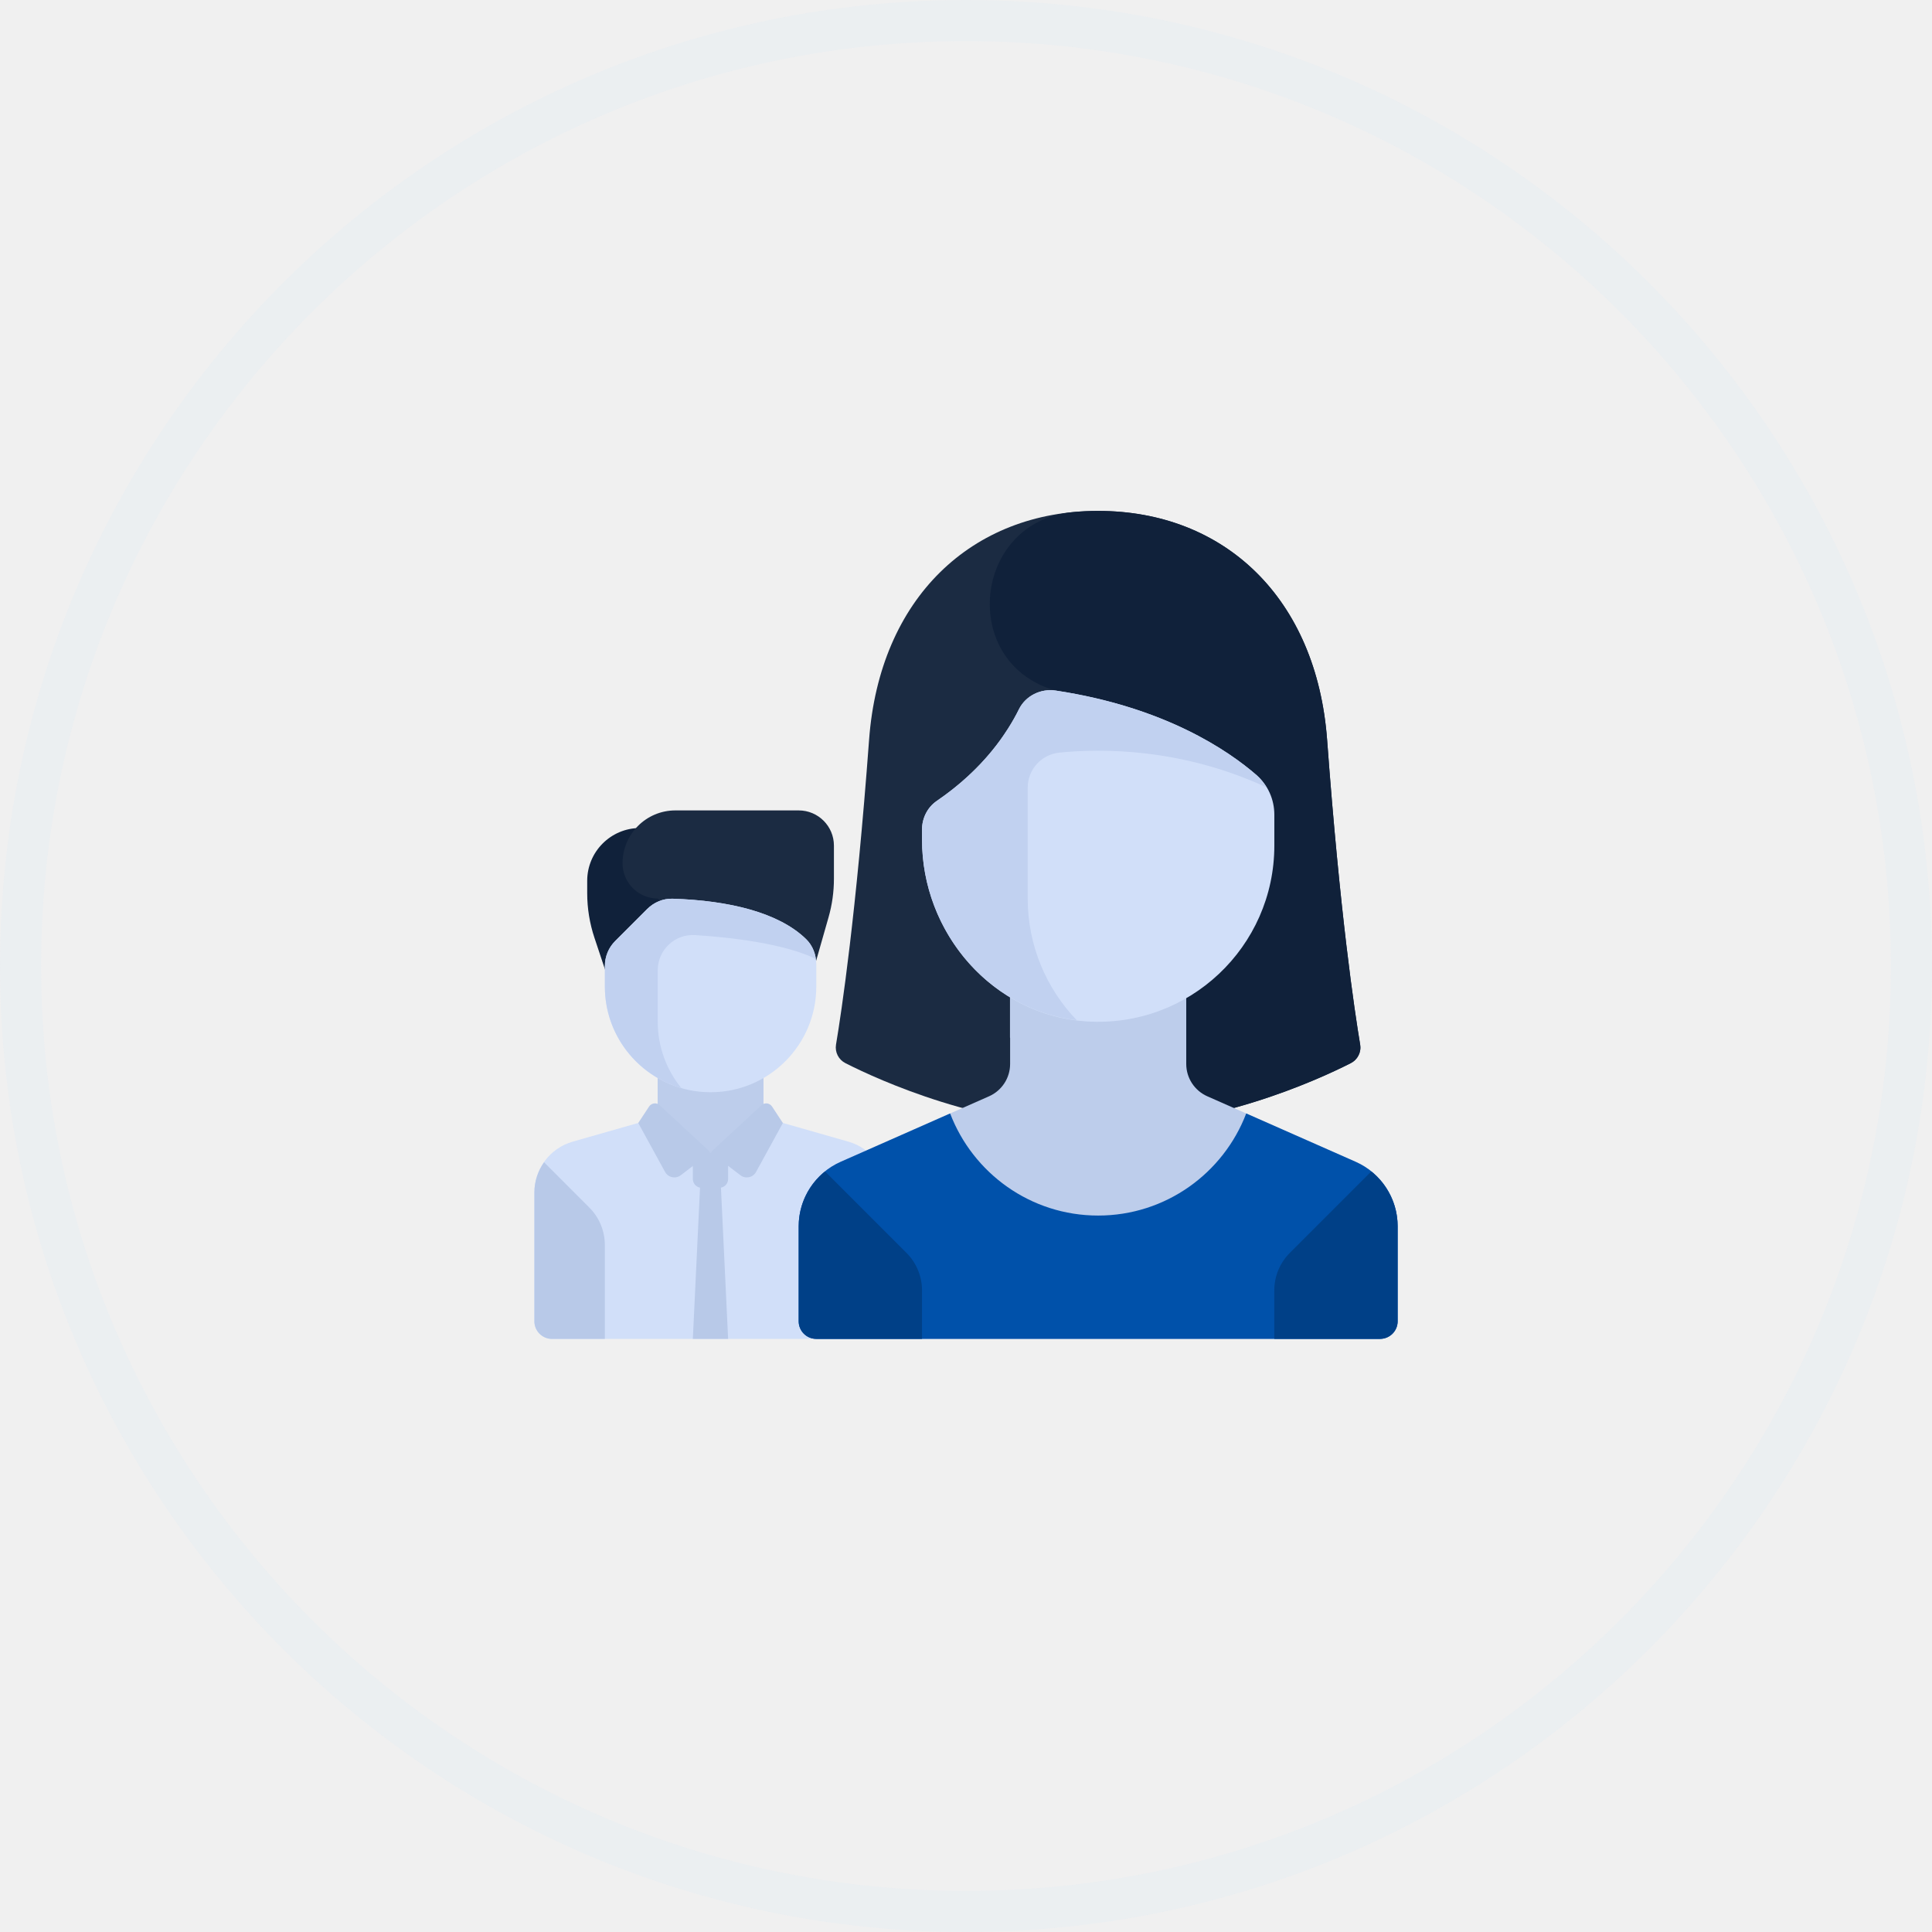
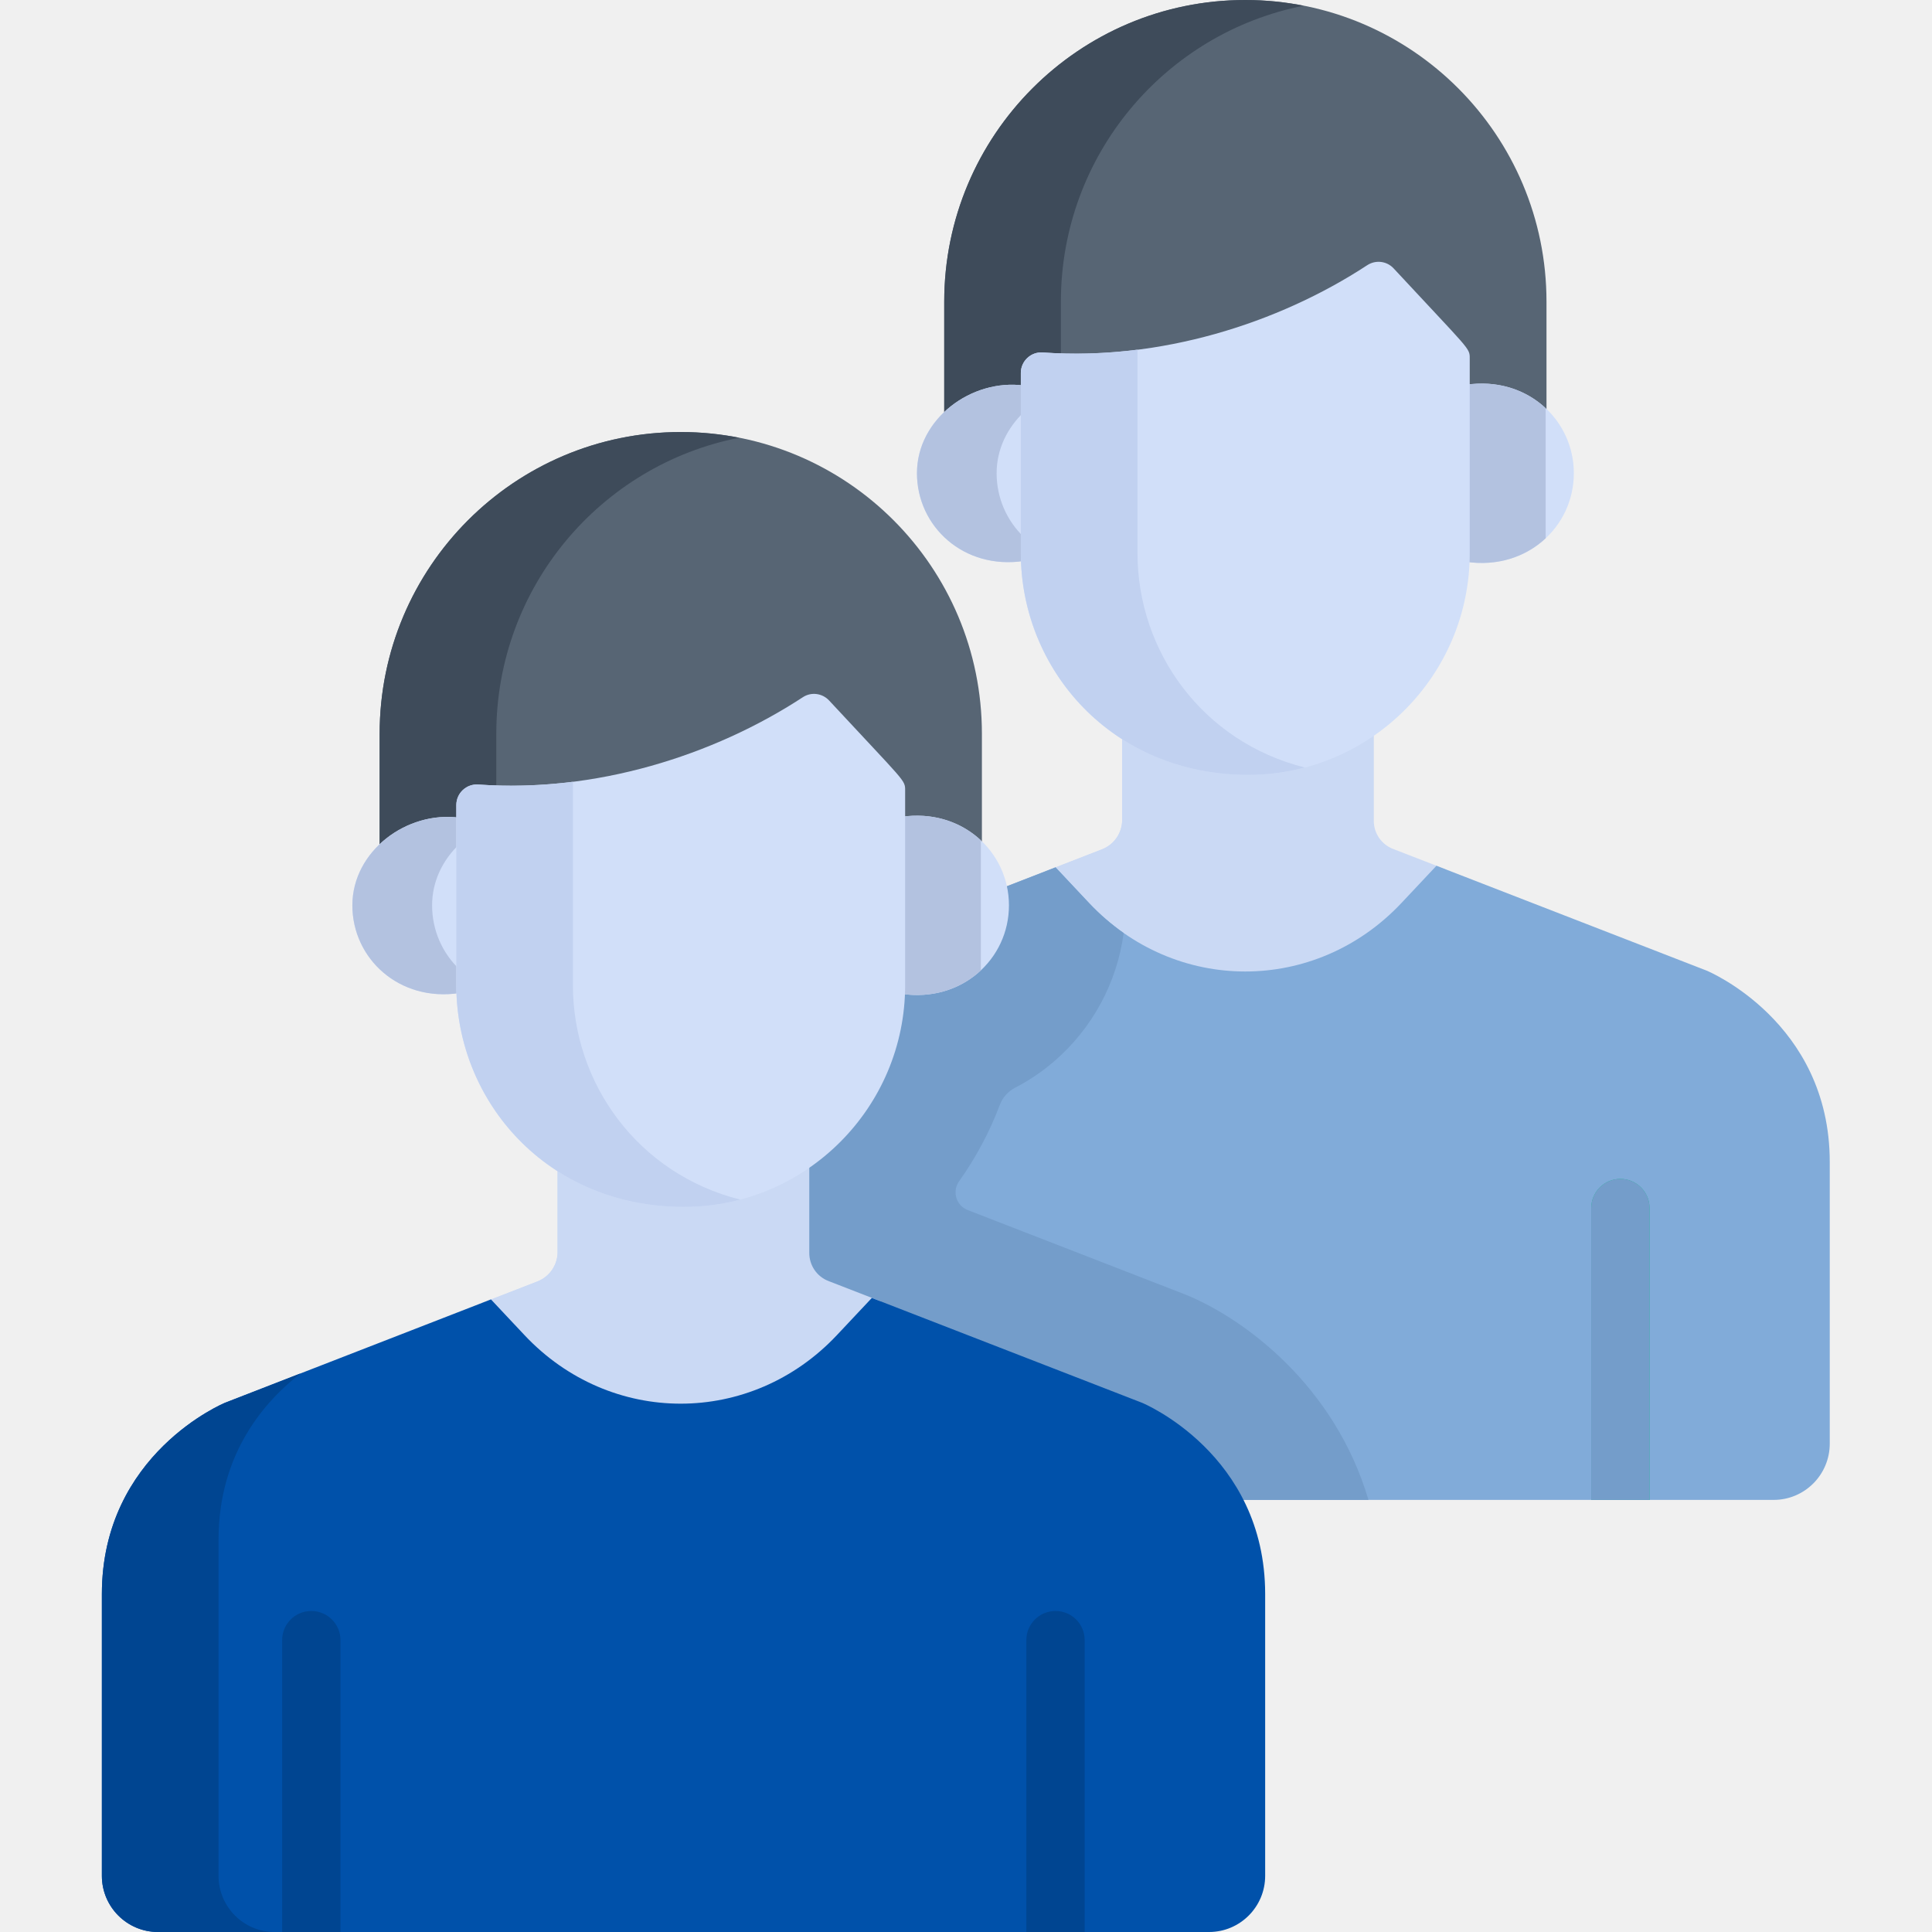
- <svg xmlns="http://www.w3.org/2000/svg" width="47" height="47" viewBox="0 0 47 47" fill="none">
-   <circle opacity="0.5" cx="23.5" cy="23.5" r="23" stroke="#E6EDF2" />
-   <path d="M14.285 21.428V21.729C14.285 22.098 14.345 22.464 14.461 22.813L15.142 24.857H16.428V20.143H15.571C14.861 20.143 14.285 20.718 14.285 21.428Z" fill="#10213A" />
-   <path d="M20.155 22.319L19.43 24.858L16.002 21.858C15.528 21.858 15.145 21.474 15.145 21.001C15.145 20.291 15.72 19.715 16.43 19.715H19.43C19.904 19.715 20.287 20.099 20.287 20.572V21.378C20.287 21.696 20.243 22.013 20.155 22.319Z" fill="#1B2B42" />
-   <path d="M18.571 26.143H16V28.039H18.571V26.143Z" fill="#BDCDEB" />
-   <path d="M16 26.93C16.398 27.091 16.831 27.182 17.286 27.182C17.741 27.182 18.174 27.091 18.571 26.93V26.143H16V26.93Z" fill="#BDCDEB" />
-   <path d="M20.639 27.773L18.571 27.183L17.286 28.036L16 27.183L13.932 27.773C13.38 27.931 13 28.436 13 29.01V32.143C13 32.38 13.192 32.572 13.429 32.572H21.143C21.38 32.572 21.571 32.38 21.571 32.143V29.01C21.571 28.436 21.191 27.931 20.639 27.773Z" fill="#D1DFF9" />
-   <path d="M17.713 32.571H16.855L17.07 28.039H17.498L17.713 32.571Z" fill="#B8C9E8" />
-   <path d="M17.286 26.571C15.866 26.571 14.715 25.42 14.715 24V23.498C14.715 23.27 14.805 23.052 14.966 22.892L15.743 22.115C15.908 21.95 16.133 21.855 16.365 21.863C17.735 21.906 18.948 22.199 19.611 22.847C19.773 23.005 19.858 23.227 19.858 23.454V24C19.858 25.42 18.706 26.571 17.286 26.571Z" fill="#D1DFF9" />
-   <path d="M16.001 23.604C16.001 23.11 16.416 22.717 16.909 22.748C17.774 22.803 19.058 22.948 19.846 23.327C19.82 23.146 19.742 22.975 19.611 22.847C18.948 22.199 17.735 21.906 16.365 21.863C16.133 21.855 15.908 21.95 15.743 22.115L14.966 22.892C14.805 23.052 14.715 23.271 14.715 23.498V24C14.715 25.173 15.501 26.16 16.574 26.469C16.217 26.029 16.001 25.469 16.001 24.857V23.604Z" fill="#C1D1F0" />
-   <path d="M14.714 30.287C14.714 29.946 14.579 29.619 14.338 29.378L13.235 28.274C13.087 28.485 13 28.739 13 29.01V32.143C13 32.38 13.192 32.572 13.429 32.572H14.714V30.287Z" fill="#B8C9E8" />
-   <path d="M17.498 28.896H17.07C16.951 28.896 16.855 28.8 16.855 28.682V28.039H17.713V28.682C17.713 28.8 17.617 28.896 17.498 28.896Z" fill="#B8C9E8" />
-   <path d="M17.287 28.035L16.561 28.59C16.436 28.686 16.255 28.648 16.179 28.509L15.527 27.319L15.79 26.919C15.848 26.831 15.972 26.815 16.05 26.888L17.287 28.035Z" fill="#B8C9E8" />
-   <path d="M17.285 28.035L18.012 28.59C18.137 28.686 18.318 28.648 18.393 28.509L19.045 27.319L18.782 26.919C18.724 26.831 18.6 26.815 18.523 26.888L17.285 28.035Z" fill="#B8C9E8" />
-   <path d="M26.713 27.429C29.517 27.429 32.034 26.282 32.859 25.864C33.027 25.779 33.12 25.597 33.088 25.411C32.955 24.617 32.597 22.236 32.285 18C32.03 14.554 29.79 12.429 26.713 12.429C23.636 12.429 21.396 14.554 21.142 18C20.829 22.236 20.471 24.617 20.338 25.411C20.307 25.597 20.4 25.779 20.568 25.864C21.392 26.282 23.909 27.429 26.713 27.429Z" fill="#1B2B42" />
-   <path d="M32.859 25.864C33.027 25.779 33.12 25.597 33.089 25.411C32.956 24.617 32.597 22.236 32.285 18C32.03 14.554 29.79 12.429 26.713 12.429C26.498 12.429 26.286 12.439 26.079 12.46C23.684 12.698 23.324 16.081 25.627 16.784C25.663 16.795 25.683 16.8 25.683 16.8L26.54 27.424C26.541 27.425 26.542 27.426 26.543 27.427C29.415 27.475 32.018 26.291 32.859 25.864Z" fill="#10213A" />
-   <path d="M19.43 32.143V29.831C19.43 29.152 19.83 28.537 20.451 28.263L24.062 26.669C24.372 26.531 24.573 26.224 24.573 25.884V24H28.858V25.884C28.858 26.224 29.059 26.531 29.369 26.669L32.979 28.263C33.6 28.537 34.001 29.152 34.001 29.831V32.143C34.001 32.38 33.809 32.571 33.572 32.571H19.858C19.622 32.571 19.43 32.38 19.43 32.143Z" fill="#BDCDEB" />
-   <path d="M32.98 28.263L30.317 27.087C29.763 28.538 28.361 29.571 26.715 29.571C25.069 29.571 23.668 28.538 23.114 27.087L20.451 28.263C19.83 28.537 19.43 29.152 19.43 29.831V32.143C19.43 32.38 19.622 32.571 19.858 32.571H33.572C33.809 32.571 34.001 32.38 34.001 32.143V29.831C34.001 29.152 33.6 28.537 32.98 28.263Z" fill="#0051AA" />
-   <path d="M24.57 25.242C25.223 25.542 25.947 25.714 26.713 25.714C27.479 25.714 28.203 25.542 28.856 25.242V24H24.57V25.242Z" fill="#BDCDEB" />
-   <path d="M30.569 18.857C29.881 18.259 28.336 17.201 25.686 16.8C25.319 16.744 24.949 16.925 24.786 17.258C24.514 17.813 23.936 18.702 22.787 19.485C22.559 19.641 22.43 19.905 22.43 20.181V20.425C22.43 22.707 24.152 24.7 26.43 24.848C28.926 25.009 31.001 23.033 31.001 20.571V19.82C31.001 19.451 30.847 19.099 30.569 18.857Z" fill="#D1DFF9" />
-   <path d="M30.809 19.153C30.743 19.045 30.667 18.942 30.569 18.857C29.881 18.259 28.336 17.201 25.686 16.8C25.319 16.744 24.949 16.925 24.786 17.258C24.72 17.392 24.633 17.548 24.527 17.715C24.198 18.237 23.662 18.887 22.794 19.481C22.564 19.638 22.43 19.903 22.43 20.181V20.425C22.43 22.628 24.036 24.556 26.195 24.82C25.457 24.051 25.001 23.008 25.001 21.857V19.163C25.001 18.722 25.332 18.354 25.771 18.309C26.801 18.205 28.74 18.196 30.809 19.153Z" fill="#C1D1F0" />
-   <path d="M20.071 28.498C19.673 28.819 19.43 29.305 19.43 29.831V32.143C19.43 32.38 19.622 32.571 19.858 32.571H22.43V31.39C22.43 31.049 22.294 30.722 22.053 30.48L20.071 28.498Z" fill="#004087" />
-   <path d="M33.359 28.498C33.757 28.819 34 29.305 34 29.831V32.143C34 32.38 33.808 32.571 33.571 32.571H31V31.39C31 31.049 31.136 30.722 31.377 30.48L33.359 28.498Z" fill="#004087" />
+ <svg xmlns="http://www.w3.org/2000/svg" width="26" height="26" viewBox="0 0 26 26" fill="none">
+   <g clip-path="url(#clip0_1304_6893)">
+     <path d="M16.759 0C14.521 0 12.707 1.818 12.707 4.06V5.696C12.978 5.444 13.454 5.308 13.83 5.358V5.155C13.83 4.995 13.967 4.868 14.126 4.88C15.693 4.993 17.197 4.494 18.402 3.705C18.515 3.631 18.664 3.649 18.755 3.748C19.786 4.858 19.689 4.815 19.689 4.96V5.357C20.101 5.295 20.558 5.423 20.812 5.66V4.06C20.812 1.818 18.998 0 16.759 0Z" fill="#576574" />
+     <path d="M14.277 4.06C14.277 2.087 15.682 0.443 17.544 0.077C17.29 0.027 17.028 0 16.759 0C14.521 0 12.707 1.818 12.707 4.06V5.696C12.978 5.444 13.454 5.308 13.83 5.358V5.155C13.83 4.995 13.967 4.868 14.126 4.88C14.176 4.883 14.226 4.886 14.277 4.889V4.06H14.277Z" fill="#3E4B5A" />
+     <path d="M13.779 7.475V5.188C13.075 5.094 12.34 5.635 12.34 6.368C12.34 7.086 12.971 7.672 13.781 7.549C13.78 7.524 13.779 7.5 13.779 7.475Z" fill="#D1DFF9" />
+     <path d="M19.729 5.178V7.485C19.729 7.51 19.727 7.535 19.727 7.56C20.541 7.683 21.18 7.093 21.18 6.369C21.18 5.643 20.541 5.056 19.729 5.178Z" fill="#D1DFF9" />
+     <path d="M13.779 7.228C13.55 7.009 13.412 6.703 13.412 6.368C13.412 6.044 13.557 5.757 13.779 5.546V5.188C13.075 5.094 12.34 5.635 12.34 6.368C12.34 7.086 12.971 7.672 13.781 7.549C13.78 7.524 13.779 7.5 13.779 7.475V7.228Z" fill="#B3C2E0" />
+     <path d="M20.801 5.494C20.538 5.247 20.157 5.114 19.729 5.178V7.485C19.729 7.51 19.727 7.535 19.727 7.56C20.157 7.625 20.537 7.491 20.801 7.244V5.494Z" fill="#B3C2E0" />
+     <path d="M14.521 12.181C15.751 13.491 17.763 13.491 18.993 12.181L19.448 11.696L18.746 11.424C18.591 11.364 18.488 11.214 18.488 11.047V9.719C18.009 10.05 17.428 10.245 16.802 10.245C16.148 10.245 15.572 10.065 15.102 9.764V11.033C15.102 11.208 14.994 11.366 14.831 11.429L14.086 11.719L14.521 12.181Z" fill="#CAD9F4" />
+     <path d="M16.664 10.243C16.067 10.22 15.539 10.044 15.102 9.765V11.033C15.102 11.209 14.994 11.367 14.831 11.43L14.086 11.719L14.521 12.182C15.112 12.812 15.885 13.138 16.664 13.162V10.243Z" fill="#CAD9F4" />
+     <path d="M22.967 13.062L19.331 11.651L18.862 12.15C17.705 13.382 15.811 13.382 14.654 12.15L14.205 11.672L10.626 13.062C10.626 13.062 8.969 13.745 8.969 15.637V19.428C8.969 19.846 9.307 20.185 9.724 20.185H23.869C24.286 20.185 24.624 19.846 24.624 19.428V15.637C24.624 13.745 22.967 13.062 22.967 13.062Z" fill="#81ABD9" />
+     <path d="M15.966 17.427C15.956 17.422 15.946 17.419 15.936 17.415L13.022 16.284C12.866 16.223 12.81 16.032 12.908 15.896C13.132 15.58 13.318 15.234 13.457 14.865C13.494 14.767 13.567 14.687 13.661 14.638C13.848 14.541 14.024 14.423 14.185 14.284C14.702 13.839 15.032 13.224 15.122 12.557C14.957 12.441 14.8 12.306 14.654 12.151L14.205 11.673L10.626 13.063C10.626 13.063 8.969 13.746 8.969 15.638V19.429C8.969 19.847 9.307 20.185 9.724 20.185H18.416C17.962 18.647 16.748 17.748 15.966 17.427Z" fill="#749DCA" />
+     <path d="M18.754 3.611C18.663 3.513 18.514 3.495 18.401 3.568C17.196 4.358 15.601 4.856 14.034 4.744C13.875 4.731 13.738 4.859 13.738 5.019V7.445C13.738 9.004 14.957 10.428 16.802 10.428C18.443 10.428 19.779 9.09 19.779 7.445V4.824C19.779 4.679 19.785 4.722 18.754 3.611Z" fill="#D1DFF9" />
+     <path d="M15.308 7.445V4.706C14.887 4.759 14.46 4.774 14.034 4.743C13.875 4.731 13.738 4.858 13.738 5.019V7.445C13.738 9.004 14.957 10.428 16.802 10.428C17.064 10.428 17.318 10.393 17.56 10.329C16.178 9.982 15.308 8.762 15.308 7.445Z" fill="#C1D1F0" />
+     <path d="M22.199 20.186V16.258C22.199 16.041 22.023 15.865 21.806 15.865C21.59 15.865 21.414 16.041 21.414 16.258V20.186H22.199Z" fill="#15BA8B" />
+     <path d="M22.199 20.186V16.258C22.199 16.041 22.023 15.865 21.806 15.865C21.59 15.865 21.414 16.041 21.414 16.258V20.186H22.199Z" fill="#749DCA" />
+     <path d="M6.923 17.997C8.153 19.306 10.166 19.306 11.395 17.997L11.851 17.512L11.148 17.239C10.993 17.179 10.891 17.029 10.891 16.862V15.534C10.411 15.866 9.83 16.06 9.205 16.06C8.55 16.06 7.975 15.88 7.504 15.579V16.848C7.504 17.024 7.396 17.181 7.233 17.245L6.488 17.534L6.923 17.997Z" fill="#CAD9F4" />
+     <path d="M9.07 16.058C8.471 16.035 7.942 15.86 7.504 15.579V16.848C7.504 17.024 7.396 17.181 7.233 17.245L6.488 17.534L6.923 17.997C7.515 18.627 8.289 18.953 9.07 18.977V16.058Z" fill="#CAD9F4" />
+     <path d="M15.369 18.878L11.733 17.467L11.264 17.966C10.107 19.198 8.214 19.198 7.057 17.966L6.607 17.487L3.028 18.878C3.028 18.878 1.371 19.56 1.371 21.453V25.244C1.371 25.661 1.709 26 2.126 26H16.271C16.688 26 17.026 25.661 17.026 25.244V21.453C17.026 19.56 15.369 18.878 15.369 18.878Z" fill="#0051AA" />
+     <path d="M2.941 25.244V20.72C2.941 19.559 3.564 18.855 4.046 18.482L3.028 18.878C3.028 18.878 1.371 19.56 1.371 21.453V25.244C1.371 25.662 1.709 26 2.126 26H3.696C3.279 26 2.941 25.661 2.941 25.244Z" fill="#004591" />
+     <path d="M4.582 26V22.072C4.582 21.855 4.406 21.68 4.189 21.68C3.972 21.68 3.797 21.855 3.797 22.072V26H4.582Z" fill="#004591" />
+     <path d="M14.597 26V22.072C14.597 21.855 14.422 21.68 14.205 21.68C13.988 21.68 13.812 21.855 13.812 22.072V26H14.597Z" fill="#004591" />
+     <path d="M9.162 5.814C6.924 5.814 5.109 7.632 5.109 9.875V11.51C5.38 11.259 5.856 11.122 6.232 11.172V10.97C6.232 10.809 6.369 10.682 6.528 10.694C8.095 10.807 9.599 10.308 10.805 9.519C10.917 9.445 11.066 9.464 11.158 9.562C12.188 10.672 12.091 10.629 12.091 10.774V11.171C12.504 11.11 12.96 11.237 13.214 11.474V9.875C13.214 7.632 11.4 5.814 9.162 5.814Z" fill="#576574" />
+     <path d="M6.679 9.875C6.679 7.901 8.084 6.257 9.947 5.891C9.693 5.841 9.43 5.814 9.162 5.814C6.924 5.814 5.109 7.632 5.109 9.875V11.51C5.38 11.259 5.856 11.122 6.233 11.172V10.97C6.233 10.809 6.37 10.682 6.528 10.694C6.579 10.698 6.629 10.701 6.679 10.703V9.875Z" fill="#3E4B5A" />
+     <path d="M6.181 13.29V11.004C5.478 10.91 4.742 11.451 4.742 12.184C4.742 12.901 5.374 13.487 6.183 13.364C6.182 13.34 6.181 13.315 6.181 13.29Z" fill="#D1DFF9" />
+     <path d="M12.127 10.993V13.3C12.127 13.325 12.126 13.349 12.125 13.374C12.94 13.498 13.578 12.908 13.578 12.184C13.578 11.458 12.939 10.871 12.127 10.993Z" fill="#D1DFF9" />
+     <path d="M6.181 13.043C5.952 12.825 5.815 12.518 5.815 12.184C5.815 11.859 5.959 11.572 6.181 11.361V11.004C5.478 10.91 4.742 11.451 4.742 12.184C4.742 12.901 5.374 13.487 6.183 13.364C6.182 13.34 6.181 13.315 6.181 13.29V13.043Z" fill="#B3C2E0" />
+     <path d="M13.2 11.308C12.936 11.062 12.556 10.928 12.127 10.993V13.299C12.127 13.324 12.126 13.349 12.125 13.374C12.555 13.439 12.936 13.306 13.2 13.059V11.308Z" fill="#B3C2E0" />
+     <path d="M11.157 9.426C11.065 9.328 10.916 9.309 10.804 9.383C9.598 10.172 8.003 10.671 6.437 10.558C6.278 10.546 6.141 10.673 6.141 10.834V13.259C6.141 14.819 7.36 16.242 9.204 16.242C10.846 16.242 12.181 14.904 12.181 13.259V10.638C12.181 10.493 12.187 10.536 11.157 9.426Z" fill="#D1DFF9" />
+     <path d="M7.71 13.259V10.521C7.289 10.574 6.862 10.588 6.437 10.558C6.278 10.546 6.141 10.673 6.141 10.834V13.259C6.141 14.818 7.36 16.242 9.204 16.242C9.466 16.242 9.72 16.208 9.962 16.144C8.58 15.796 7.71 14.576 7.71 13.259Z" fill="#C1D1F0" />
+   </g>
+   <defs>
+     <clipPath id="clip0_1304_6893">
+       <rect width="26" height="26" fill="white" />
+     </clipPath>
+   </defs>
</svg>
